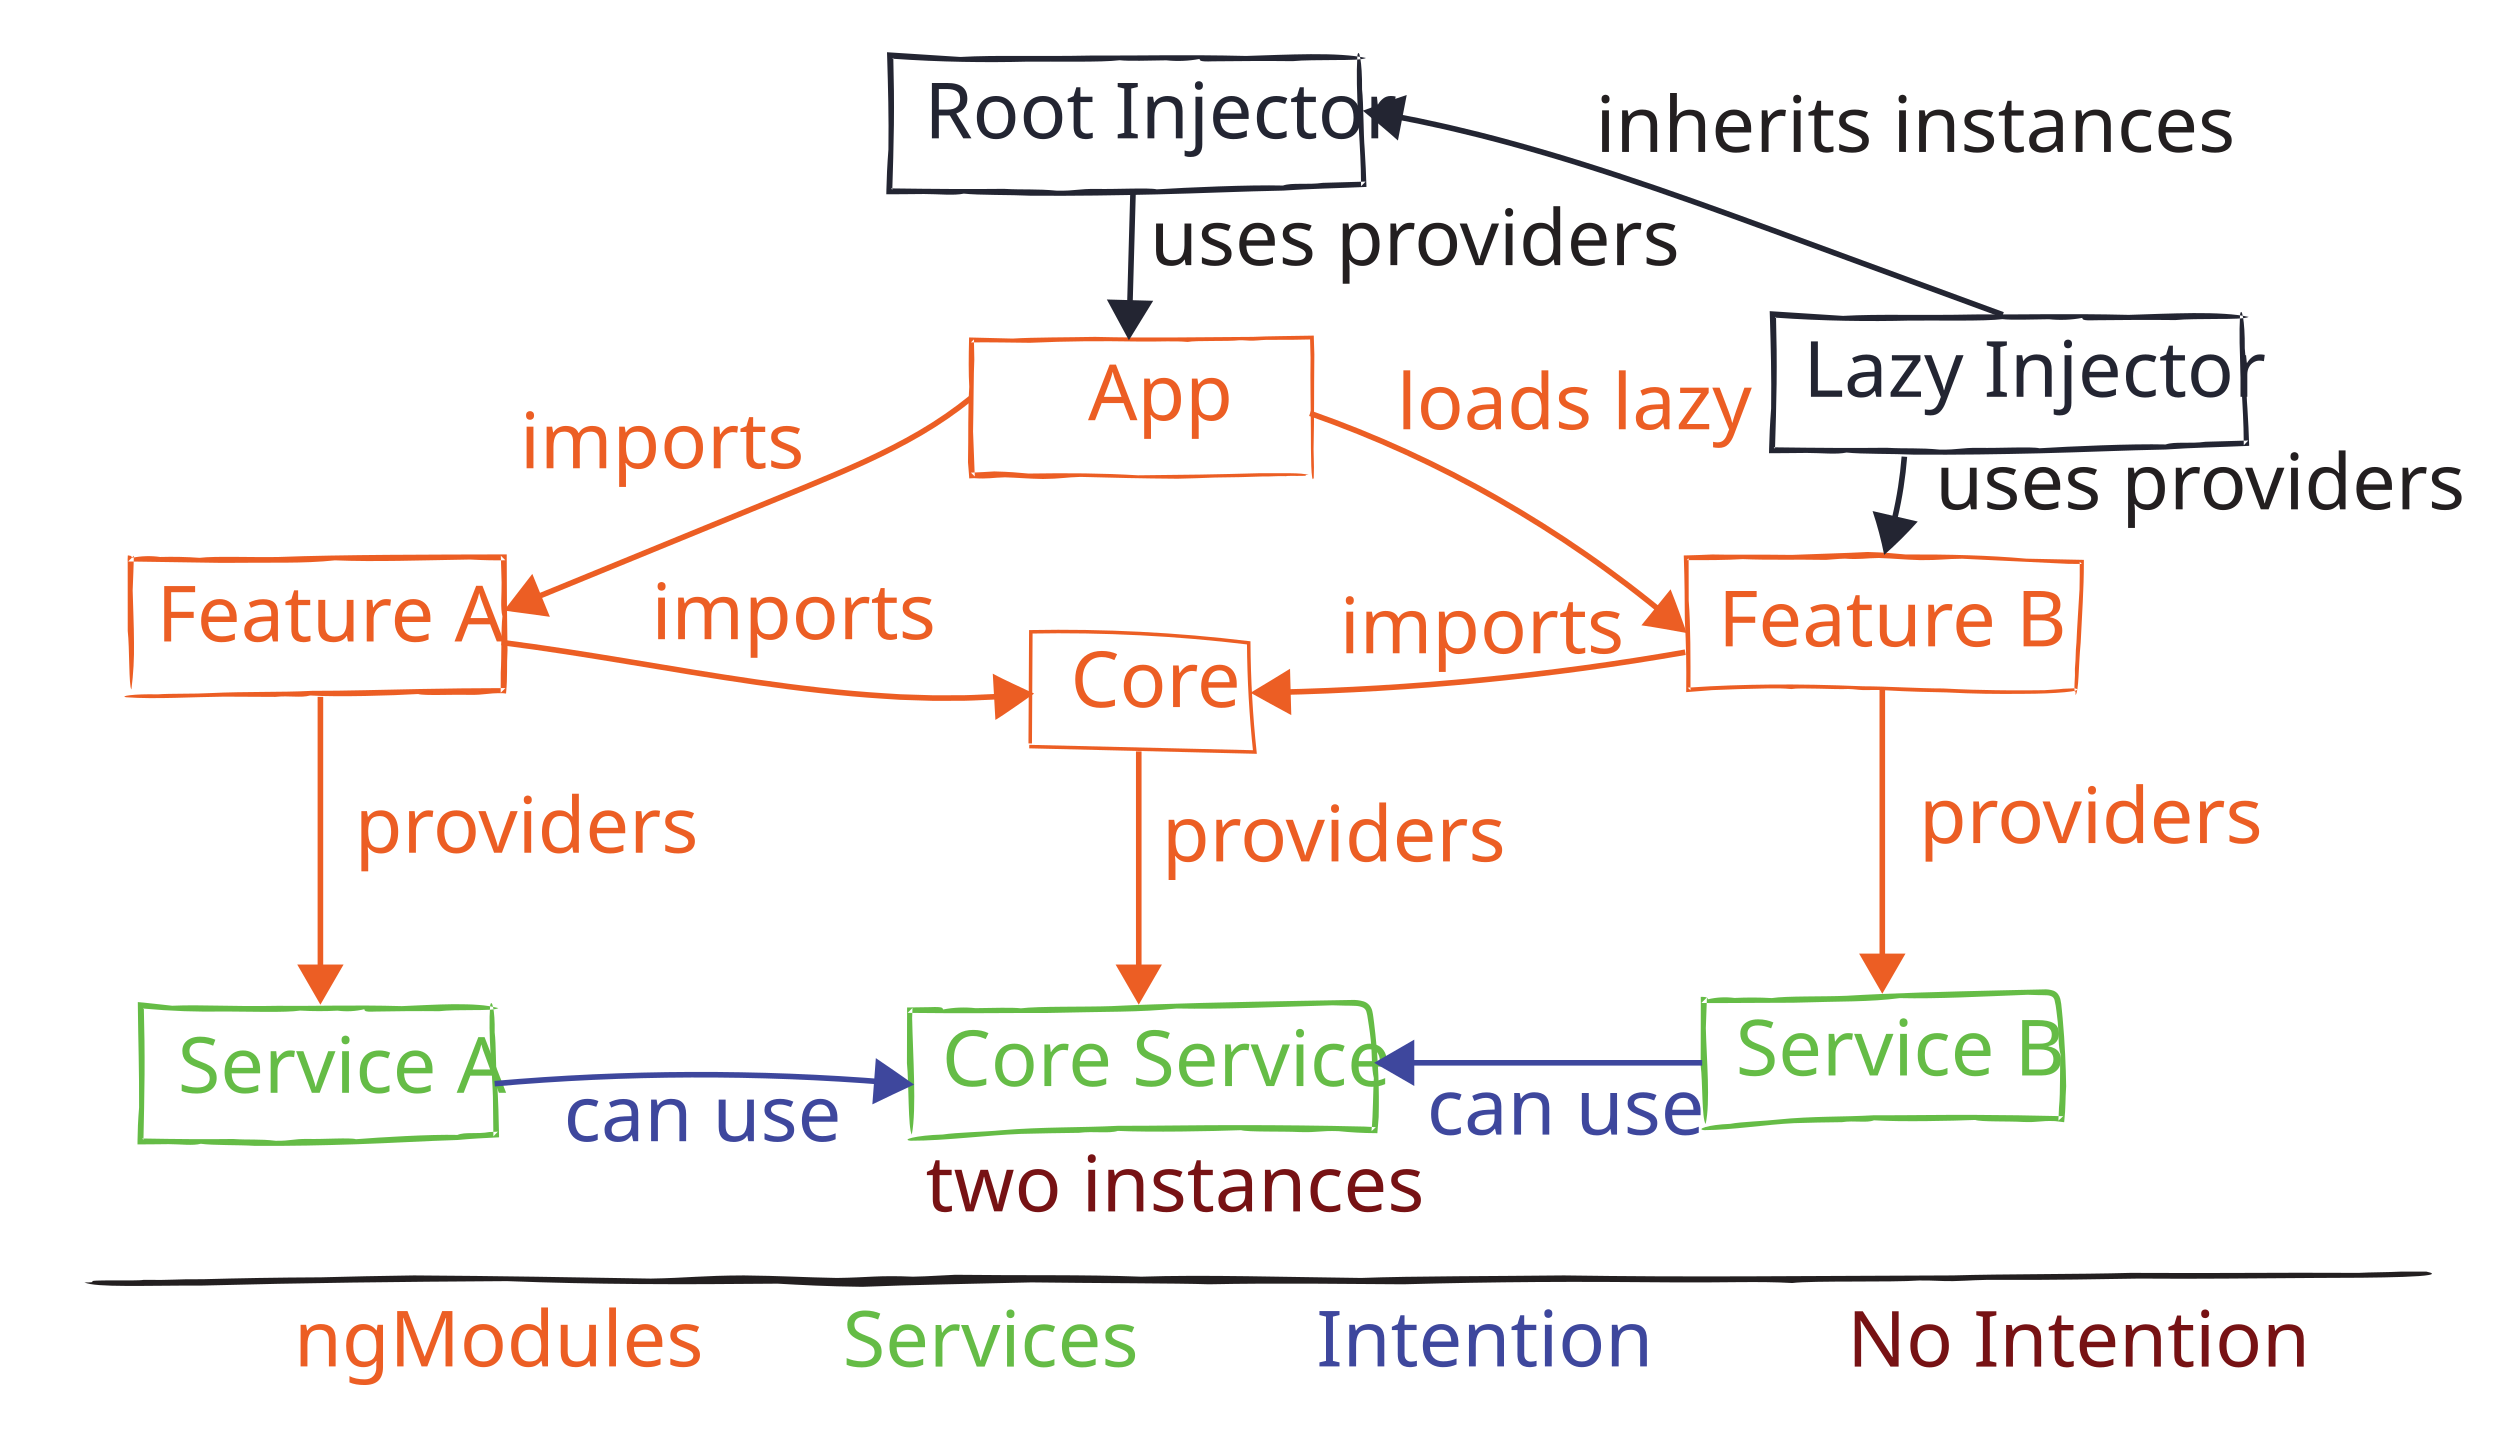
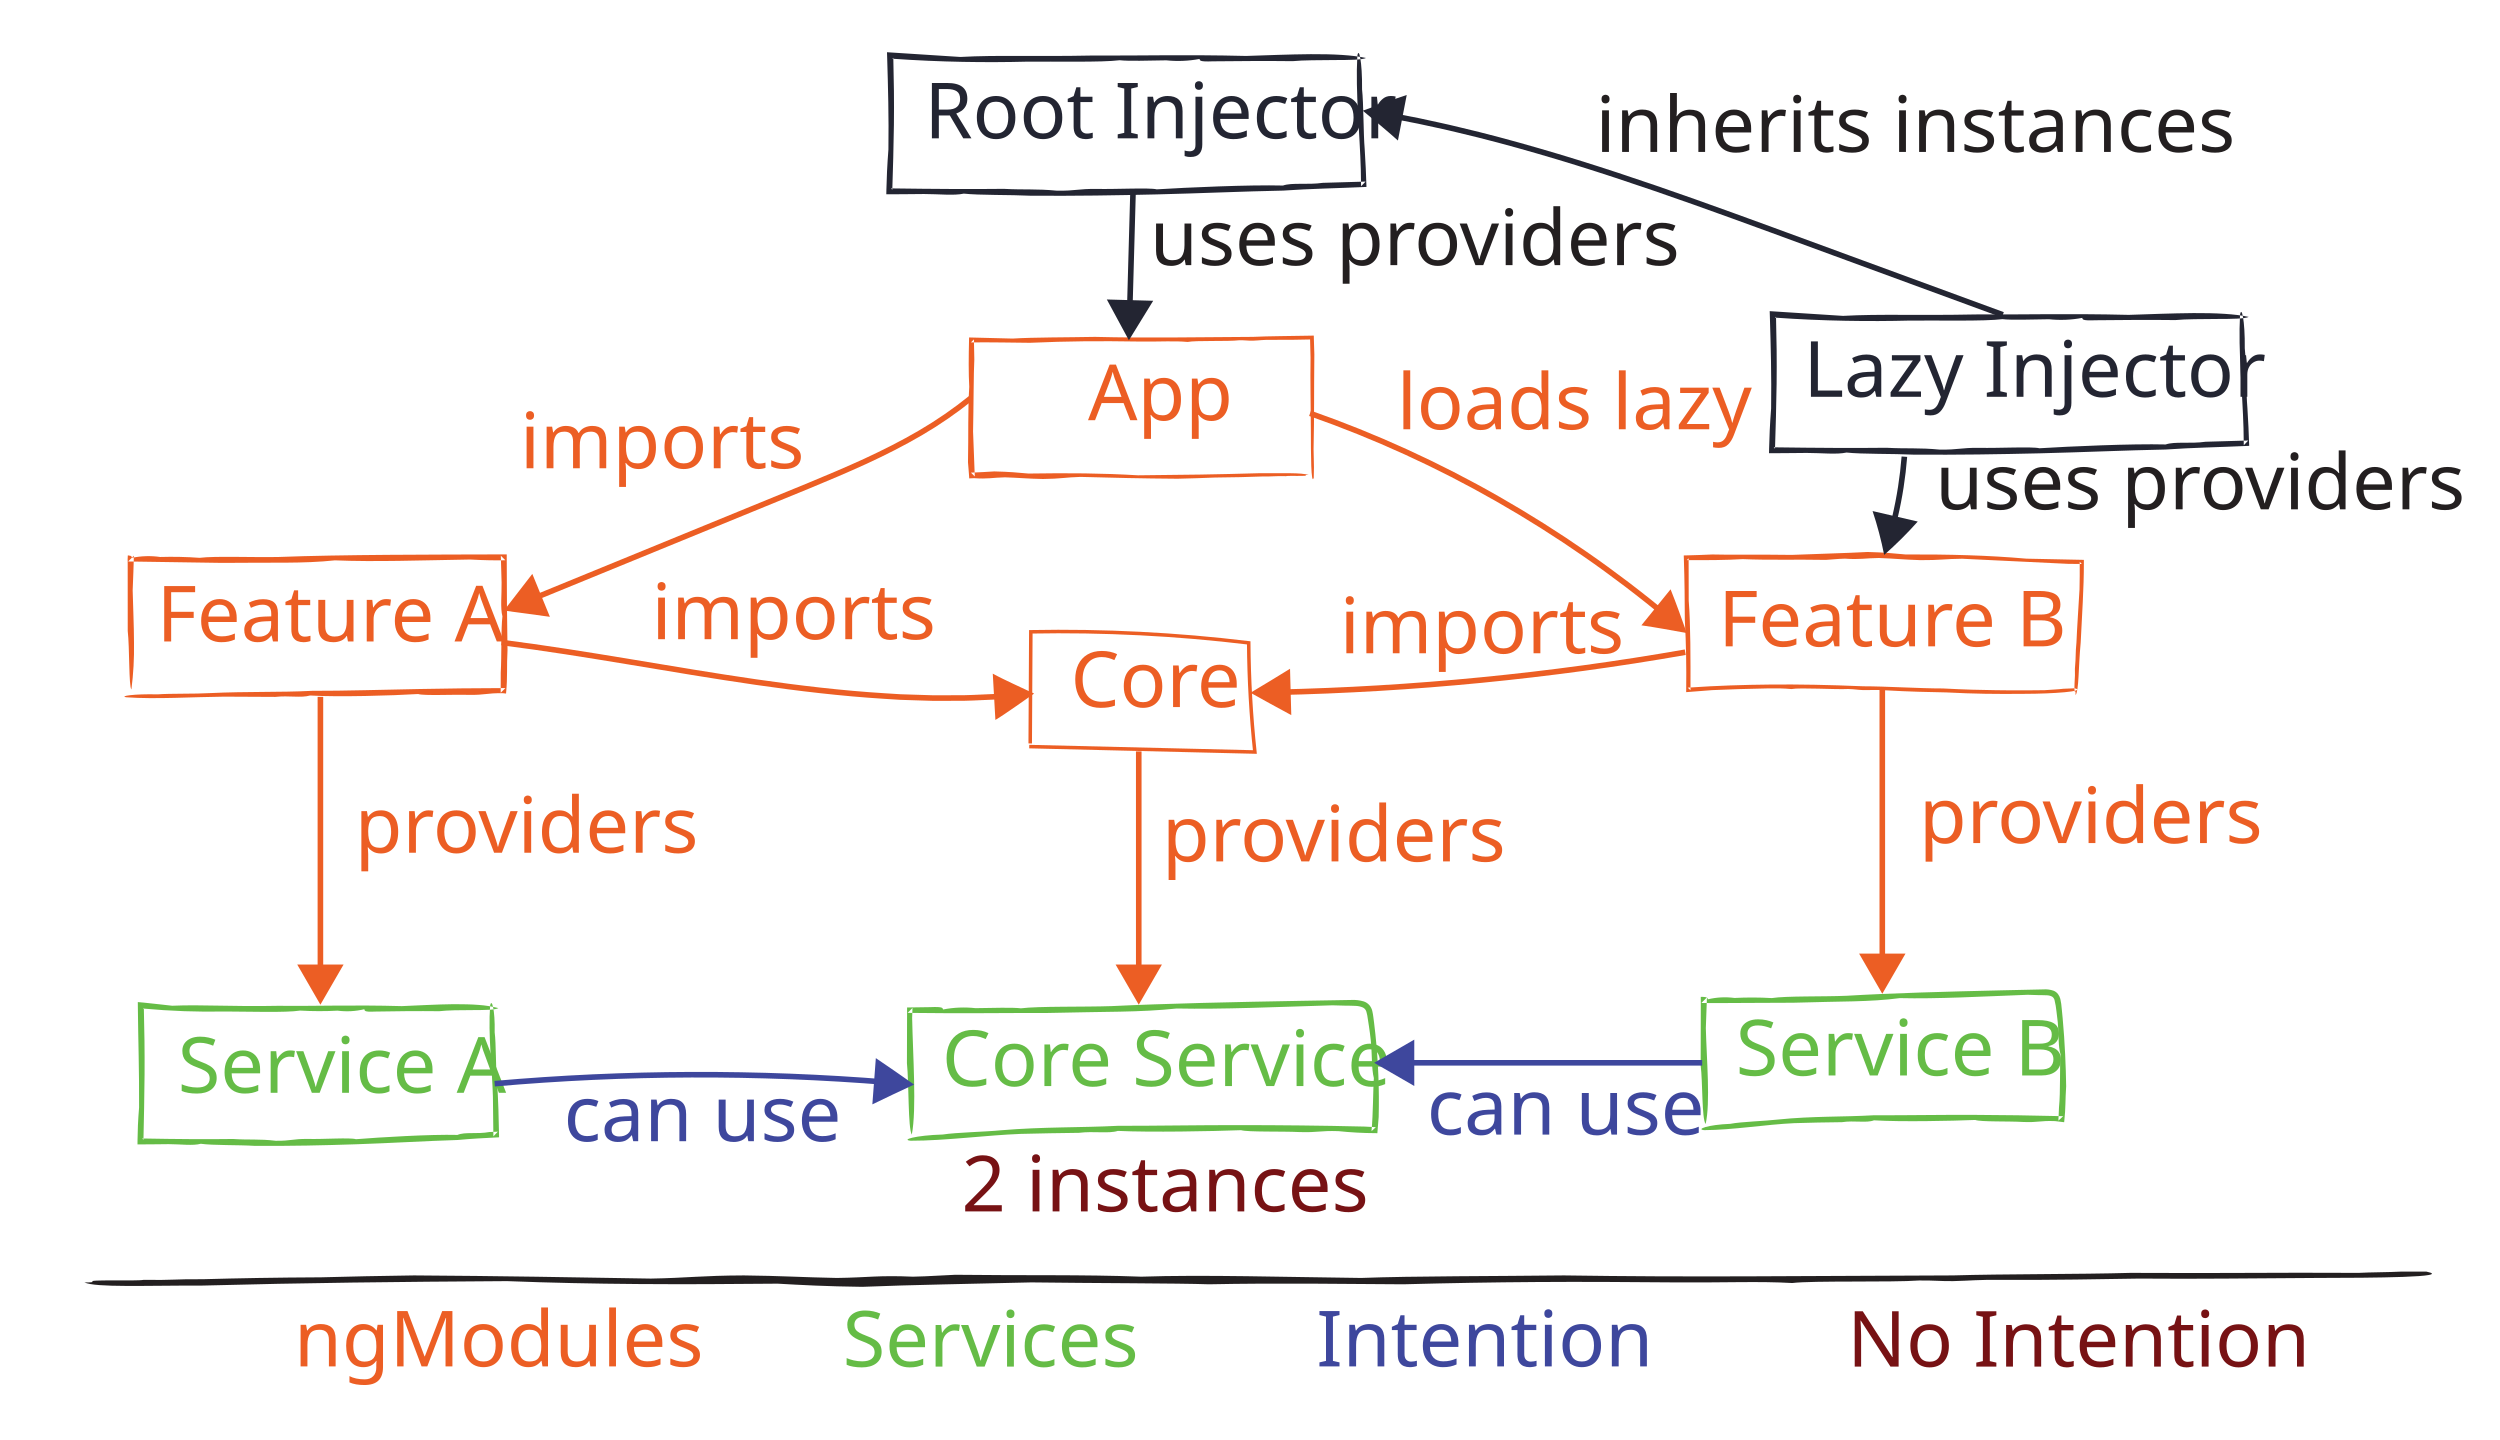
<svg xmlns="http://www.w3.org/2000/svg" viewBox="0 0 709.058 408.408">
  <defs>
    <style>.cls-1,.cls-2,.cls-5{fill:#ec5e24;}.cls-1,.cls-12,.cls-4,.cls-6{fill-rule:evenodd;}.cls-10,.cls-11,.cls-14,.cls-2,.cls-3,.cls-7{font-size:22px;font-family:SwankyandMooMoo, Swanky and Moo Moo;}.cls-3,.cls-4{fill:#65bc46;}.cls-14,.cls-6{fill:#231f20;}.cls-7,.cls-8{fill:#3e479d;}.cls-9{fill:none;stroke:#ec5e24;stroke-miterlimit:10;}.cls-10{fill:#771214;}.cls-11,.cls-12,.cls-13{fill:#232532;}</style>
  </defs>
  <g id="Layer_2" data-name="Layer 2">
    <path class="cls-1" d="M37.27,195.553c-.763-.806-.499-11.881-1.043-16.605q-.005-9.611-.011-19.229a16.074,16.074,0,0,1,.031-2.107l.011-.097.079.008c1.142.116.989.422,1.095.69a23.095,23.095,0,0,1,7.997-.24,108.82,108.82,0,0,1,11.191.24c4.309-.554,15.419-.086,22.384-.24,18.244-.697,43.153-.673,64.34-.736l.375-.001.001.377c.029,10.177.077,19.37.224,26.793-.268,4.648.05,7.502-.399,12.082l-.022.222-.179-.021-.709-.081c-4.68-.065-4.933.542-9.633.478-4.335-.148-12.792.295-14.41-.244-7.225.451-22.669.9-30.644.417-2.595.761-5.947-.039-9.874.4l-14.51-.073c-8.459.073-19.601.784-27.715.181-2.19-.329,2.213-.996,8.863-.831,3.595-.278,10.751-.102,14.714-.351,10.806-.512,19.794-.175,29.088-.65,9.424.025,19.91-.325,30.325-.512,7.753-.137,15.659-.262,24.504-.27l-1.334,1.334c.004-1.632.009-3.64.013-5.686.271-4.597.049-12.469.48-15.992-.638-2.352-.19-5.959-.24-9.592-.063-2.207-.13-4.585-.217-7.605l1.296,1.296c-2.686.046-5.914.022-9.979-.217-14.013.238-27.151.705-38.374.24-9.102.965-17.588.549-31.976.72l-26.678-.402,1.638-1.638c-.076,2.794-.185,6.204-.343,9.837.098,4.523.365,9.837.376,14.813A91.985,91.985,0,0,1,37.27,195.553Z" />
    <text class="cls-2" transform="translate(44.4343 181.9265)">Feature A</text>
    <path class="cls-1" d="M372.611,135.504c-.79,2.434-.814-6.944-.822-13.535-.037-7.996-.187-13.277-.088-20.536-.044-1.729-.087-3.415-.132-5.165l.013.013c-3.127.077-6.426.135-10.417.107-3.062-.058-3.801.171-5.835.24-1.748.015-2.055-.147-3.894-.12-3.077.381-12.299.003-14.595.48-3.927-.361-7.314-.051-13.618-.12-11.71-.187-20.223-.117-31.137.359-4.692-.046-10.7-.173-16.703-.117l.842-.843c.018,1.906.054,3.811.117,5.673-.203,3.326-.206,13.781-.359,20.433.16,4.182.33,8.647.488,12.769l-1.088-1.088c2.372-.1,4.603-.212,6.616-.35,4.119.089,6.927.344,9.697.605,11.229-.182,20.948-.106,31.103.5,12.505-.1,23.014-.261,34.409-.599,6.495.05,11.972-.209,13.951.508-.84-.018-.881.031-.886.083,1.226.337-5.06.052-5.579.252-3.438-.075-3.622.133-6.73.089-3.879.145-8.246.261-13.428.303q-4.854.2-10.562.336c-9.97-.063-18.753-.288-27.549-.522-4.193.116-5.675.556-10.618.595-4.286-.071-6.89-.353-10.796-.472-3.627.077-4.767.531-8.771.24l-.856.04-.49.023-.03-.543c-.085-1.536-.229-2.561-.32-4.012.166-7.812-.065-14.629.36-21.407-.223-3.826-.175-8.582-.061-13.456l.013-.555.529.013,11.841.301c6.038-.376,15.554-.321,23.351-.48,14.579.368,26.591.102,44.755,0,4.521-.227,10.926-.221,16.252-.343l1.039-.024.024,1.087c.034,1.552.076,2.981.134,4.274-.132,11.84.007,16.225-.222,26.874.081,1.376.04,3.728.109,5.112C372.647,133.521,372.629,134.516,372.611,135.504Z" />
    <text class="cls-2" transform="translate(308.5804 119.1852)">App</text>
    <path class="cls-1" d="M588.432,195.216c3.549.91-6.623,1.558-13.87,1.57-8.727.089-14.52.009-22.516-.4-5.365-.103-10.353-.205-17.164-.589-3.37-.225-4.195-.032-6.439-.072-1.925-.08-2.257-.247-4.284-.307-3.403.194-13.553-.453-16.088.015-4.321-.403-8.053-.108-14.988.019-2.613.072-5.08.178-7.449.282l-6.834.532-.565.044.007-.56c.082-6.625-.006-12.84-.387-19.977-.019-4.902-.063-11.115-.276-17.397l-.028-.838.846-.02c2.433-.059,4.881-.142,7.266-.258,3.673.139,15.207-.009,22.547.12,7.226-.315,15.242-.478,21.471-.824,4.592.114,7.696.404,10.733.697,12.494-.039,23.379.238,34.33,1.196l15.754.331.538.011.001.556c.017,7.722-.552,15.102-.907,22.917-.681,7.159-.452,13.52-1.455,14.899.042-.908-.025-1.007-.097-1.072-.239.49-.253-.923-.176-2.555a32.557,32.557,0,0,0,.089-3.877c.336-3.708.108-4.128.443-7.497.18-4.41.542-9.291.865-14.996.048-2.427.087-4.977.057-7.834l.597.629-3.946-.043-30.013-1.446c-4.656.033-6.388.439-11.809.399-4.681-.147-7.502-.453-11.792-.612-4.004.049-5.267.49-9.658.188-2.235.061-3.471.242-5.365.351-8.612-.166-16.126.112-23.603-.219-4.479.289-10.119.312-15.843.294l.508-.534c.009,4.109.019,8.264.028,12.055.535,6.554.522,16.86.503,25.377l-.781-.722.391-.038c8.05-.557,15.393-.779,23.231-.862,7.838-.071,16.172.078,26.186.497,6.369.001,16.086.623,22.528.614,6.382.335,10.727.439,14.914.492,2.094.046,4.148.034,6.398.039,2.251.025,4.695-.009,7.571-.039,1.402-.125,3.934-.214,5.33-.404Z" />
    <text class="cls-2" transform="translate(487.3178 183.317)">Feature B</text>
    <text class="cls-3" transform="translate(50.4062 309.9423)">Service A</text>
    <path class="cls-4" d="M141.345,285.916c-.803.527-3.804.562-7.199.571l-5.165.051c-1.67.044-3.213.128-4.4.263-6.064-.068-12.133-.011-18.202.105-3.237.169-2.899-.291-3.049-.666a20.854,20.854,0,0,1-7.584.406,94.443,94.443,0,0,1-10.621-.021c-4.08.633-14.624.274-21.225.26a207.313,207.313,0,0,1-23.305-.835l.201-.184c.167,6.122.252,12.487.209,18.816-.042,6.329-.19,12.62-.32,18.602l-.366-.384c9.784.19,18.626.248,25.749.144,4.651.308,7.409-.057,12.135.507,4.443.044,4.658-.549,9.1-.525,4.119.13,12.033-.438,13.655.078,6.785-.543,21.1-1.416,28.796-1.214,2.09-.917,5.612-.174,9.077-.825l2.368-.095-1.264,1.334L139.8,311.023c-.206-7.932-1.403-17.699-.788-25.789.416-2.367,1.428,1.131,1.29,7.573.417,3.163.286,10.072.642,13.648.414,5.594.498,10.814.602,15.831l.006.282-.287.014c-3.915.195-7.701.392-11.462.747-8.989.275-18.875.884-28.823,1.215-9.1.304-18.468.524-28.85.446-4.365-.282-11.844-.109-15.184-.59-2.241.614-5.662.117-9.112.106-2.171-.002-4.517.086-7.554.071l-1.284-.006.012-1.328c.022-2.46.129-5.432.439-9.132.06-10.034-.262-19.567-.345-28.219l-.016-1.68,1.686.154c2.792.254,5.471.627,8.058.885,8.63-.378,16.594.3,30.216.019,10.02.132,21.009-.309,34.903.089,4.427-.175,9.779-.495,14.783-.554,2.502.01,4.915.038,7.074.217A31.242,31.242,0,0,1,141.345,285.916Z" />
    <path class="cls-4" d="M483.753,318.807c-1.115-1.529-.805-11.908-1.405-16.637q.02-9.067.039-18.141c-.015-.462-.018-.851-.012-1.162l.003-.135.13,0c1.977-.006,1.748.378,1.875.699a20.68,20.68,0,0,1,7.557-.387,97.35,97.35,0,0,1,10.586.034c4.064-.633,14.577-.37,21.159-.652,12.621-.756,28.627-1.192,44.244-1.55l11.581-.258a7.275,7.275,0,0,1,2.939.374,3.039,3.039,0,0,1,1.253.953,3.958,3.958,0,0,1,.657,1.379,18.658,18.658,0,0,1,.399,2.785q.133,1.361.263,2.697c.647,7.128.904,13.717.99,19.266-.26,3.834-.126,6.387-.531,9.857l-.041.353-.306-.031c-.665-.067-1.424-.157-2.242-.276-4.424-.177-4.657.423-9.081.246-4.099-.258-12.002.006-13.597-.574-6.778.28-21.063.573-28.715.104-2.112.836-5.593-.02-9.06.524q-6.788.069-13.574.281c-7.892.354-17.508,1.954-25.537,1.98-2.377-.233,1.006-1.536,7.417-1.791,3.119-.609,9.997-.793,13.547-1.22,9.87-1.009,18.598-.701,27.208-1.214,8.963.044,18.832-.158,28.747-.104,7.871.039,15.936.137,24.929.37l-1.365,1.266c.049-1.075.109-2.414.17-3.771.449-4.314.169-11.717.439-15.044-.717-2.186-.449-5.591-.779-8.999-.091-.989-.227-2.011-.37-3.113a23.208,23.208,0,0,0-.566-3.313,1.674,1.674,0,0,0-.679-.939,3.403,3.403,0,0,0-1.57-.38c-.694-.042-1.595-.024-2.49-.049l-2.866-.09c-13.245.496-25.658,1.205-36.278.946-8.588,1.132-16.619.872-30.22,1.308-7.691-.019-15.939.132-26.058.084l1.586-1.613c-.089,2.472-.2,5.519-.316,8.72C484.034,300.401,485.15,312.851,483.753,318.807Z" />
    <text class="cls-3" transform="translate(492.2874 305.0246)">Service B</text>
    <polygon class="cls-5" points="533.071 195.197 533.071 270.468 527.287 270.468 533.864 281.861 540.441 270.468 534.658 270.468 534.658 195.197 533.071 195.197" />
    <text class="cls-2" transform="translate(544.2716 239.1147)">providers</text>
    <polygon class="cls-5" points="90.081 197.649 90.081 273.558 84.297 273.558 90.874 284.95 97.451 273.558 91.668 273.558 91.668 197.649 90.081 197.649" />
    <text class="cls-2" transform="translate(100.6197 241.8471)">providers</text>
    <path class="cls-6" d="M688.171,360.656c7.825,1.624-14.983,1.78-31.175,1.8-19.517.101-32.452.327-50.348.18-11.989.18-23.131.424-38.376.36-7.546-.086-9.368.256-14.381.36-4.308.023-5.066-.221-9.597-.18-7.585.572-30.313.004-35.973.72-9.679-.542-18.025-.077-33.564-.179-28.862-.281-49.842-.176-76.741.539-15.233-.09-36.094-.393-55.15,0-8.198-.305-33.966-.309-50.36-.539-16.147.408-34.051.683-47.956,1.26-10.255-.13-17.193-.509-23.984-.9-27.907.283-52.213.236-76.733-.72-31.039.193-57.236.48-86.332,1.26-16.071-.036-30.434.611-33.566-.9,2.039.033,2.26-.071,2.401-.181-2.215-.705,12.644-.13,14.381-.539,8.325.144,9.221-.268,16.784-.18,9.853-.281,20.784-.48,33.575-.54q12.236-.342,26.373-.54c24.316.156,45.635.535,67.15.9,10.402-.179,14.257-.85,26.376-.9,10.47.114,16.782.54,26.373.72,8.947-.115,11.766-.795,21.583-.36,4.995-.105,7.758-.38,11.992-.54,19.253.248,36.055-.097,52.76.54,17.219-.612,42.082.133,62.348.36,14.881-.563,38.336-.482,57.553-.72,35.932.552,65.537.154,110.305,0,14.205-.433,35.961-.3,50.36-.72,28.597.158,38.929-.145,64.741,0,3.15-.183,8.839-.177,11.989-.36Z" />
    <text class="cls-2" transform="translate(83.3791 387.5441)">ngModules</text>
    <text class="cls-3" transform="translate(238.9981 387.6069)">Services</text>
    <text class="cls-7" transform="translate(373.3503 387.5439)">Intention</text>
    <text class="cls-2" transform="translate(147.4832 132.8174)">imports</text>
    <path class="cls-5" d="M274.879,112.284A115.24,115.24,0,0,1,260.62,122.11c-4.996,2.92-10.177,5.529-15.439,7.968-10.545,4.837-21.399,9.066-32.151,13.521l-59.86,24.522-2.193-5.353-8.049,10.405,13.035,1.768-2.192-5.352,59.86-24.522c10.75-4.455,21.597-8.68,32.214-13.549,5.296-2.454,10.522-5.086,15.576-8.039a116.815,116.815,0,0,0,14.462-9.967Z" />
    <path class="cls-5" d="M371.298,117.977a321.3,321.3,0,0,1,53.143,24.268q12.703,7.25,24.734,15.602c4.014,2.768,7.947,5.652,11.833,8.597,1.923,1.499,3.88,2.953,5.774,4.488l2.394,1.935-3.643,4.493c4.302.607,8.54,1.407,12.883,2.195-1.47-4.099-2.945-8.307-4.6-12.413l-3.642,4.493-2.405-1.944c-1.903-1.542-3.87-3.004-5.801-4.51-3.904-2.959-7.856-5.856-11.889-8.637q-12.074-8.378-24.852-15.677a322.895,322.895,0,0,0-53.406-24.388Z" />
    <text class="cls-2" transform="translate(396.1588 121.7551)">loads lazy</text>
    <path class="cls-4" d="M258.61,321.808c-1.113-1.861-.79-14.494-1.384-20.251l.044-15.691,0-.118.118-.002,6.39-.096c3.928-.17,3.513.29,3.691.665a30.53,30.53,0,0,1,9.201-.379c4.886-.072,10.507-.249,12.884.046,4.952-.628,17.745-.353,25.759-.628,15.367-.741,34.853-1.159,53.864-1.499l14.1-.243a10.358,10.358,0,0,1,3.533.422,3.716,3.716,0,0,1,1.563,1.032,4.015,4.015,0,0,1,.834,1.65c.282,1.17.346,2.255.514,3.361q.19,1.654.377,3.278a182.22,182.22,0,0,1,.926,23.467c-.141,1.51-.244,2.855-.337,4.118l-.034.464-.457-.014a105.003,105.003,0,0,1-10.597-.572c-5.386-.172-5.663.428-11.049.261-4.992-.249-14.607.038-16.556-.533-8.245.306-25.636.647-34.956.203-2.571.838-6.81.009-11.033.548q-8.268.093-16.536.304c-9.612.354-21.373,1.951-31.16,1.938-2.884-.248,1.286-1.525,9.092-1.765,3.813-.6,12.187-.763,16.515-1.202,12.024-1.008,22.641-.722,33.119-1.264,10.908.016,22.915-.221,34.982-.203,11.039.014,22.394.11,34.969.417.965.068,2.055.123,3.243.17l-1.235,1.134c.476-5.133.431-11.749.665-15.052-.705-2.669-.452-6.801-.9-10.941-.129-1.2-.294-2.442-.496-3.777l-.321-2.081a12.671,12.671,0,0,0-.405-2.034,1.909,1.909,0,0,0-.948-1.17,5.56,5.56,0,0,0-2.167-.481c-.886-.06-1.942-.042-3.044-.067l-3.487-.093c-16.124.481-31.24,1.175-44.163.904-10.462,1.122-20.235.853-36.792,1.273-11.438-.034-23.888.185-39.524-.031l1.394-1.411c-.028.76-.065,1.778-.102,2.809C258.914,299.404,260.014,314.559,258.61,321.808Z" />
    <text class="cls-3" transform="translate(267.1302 308.0246)">Core Service</text>
    <polygon class="cls-5" points="322.184 213.107 322.184 273.558 316.4 273.558 322.977 284.95 329.554 273.558 323.771 273.558 323.771 213.107 322.184 213.107" />
    <text class="cls-2" transform="translate(329.5736 244.3115)">providers</text>
    <path class="cls-8" d="M140.37,308.15q27.798-2.45,55.737-2.547,13.953-.048,27.899.491c4.648.177,9.293.415,13.936.687l6.962.454,2.95.223-.434,5.768c3.915-1.921,7.861-3.758,11.847-5.615-3.581-2.509-7.198-5.045-10.859-7.502l-.434,5.767-2.957-.224-6.979-.455c-4.654-.272-9.31-.511-13.969-.688q-13.976-.541-27.966-.492-27.973.097-55.871,2.553Z" />
    <text class="cls-7" transform="translate(159.8853 323.6743)">can use</text>
    <polygon class="cls-8" points="482.778 300.643 401.122 300.643 401.122 294.859 389.729 301.435 401.122 308.013 401.122 302.229 482.778 302.229 482.778 300.643" />
    <text class="cls-7" transform="translate(404.6911 321.8046)">can use</text>
    <path class="cls-9" d="M291.916,211.751l63.996,1.538c-1.093-10.228-1.678-20.59-1.748-30.961a446.335,446.335,0,0,0-61.797-3.135l-.174,31.663" />
    <text class="cls-2" transform="translate(303.6214 200.5466)">Core</text>
    <text class="cls-2" transform="translate(184.7874 181.2886)">imports</text>
    <path class="cls-5" d="M142.161,183.008c24.145,3.056,48.072,7.753,72.216,11.245,12.07,1.745,24.201,3.19,36.392,3.949l4.571.287,4.58.147,4.58.143c1.527.025,3.055-.004,4.583-.004l4.583-.02c1.528-.008,3.054-.118,4.581-.172l3.742-.165.328,5.775c1.89-1.144,3.75-2.453,5.58-3.705l5.401-3.776-5.948-2.779c-1.954-.938-3.871-1.823-5.779-2.874l.328,5.774-3.716.164c-1.517.054-3.031.163-4.55.171l-4.555.019c-1.518,0-3.036.029-4.554.004l-4.554-.142-4.554-.146-4.549-.285c-12.132-.755-24.219-2.194-36.263-3.935-24.092-3.483-48.028-8.183-72.245-11.249Z" />
    <path class="cls-5" d="M477.837,184.202q-28.732,5.043-57.793,7.889-14.516,1.422-29.079,2.291-7.28.44-14.567.73l-7.288.261-3.07.083-.155-5.782c-3.704,2.311-7.443,4.542-11.214,6.805,3.823,2.122,7.679,4.274,11.566,6.345l-.155-5.781,3.076-.083,7.303-.262q7.301-.303,14.597-.732,14.59-.871,29.14-2.296,29.093-2.849,57.913-7.905Z" />
    <text class="cls-2" transform="translate(379.9859 185.289)">imports</text>
    <text class="cls-10" transform="translate(523.901 387.6067)">No Intention</text>
-     <text class="cls-10" transform="translate(262.5318 343.5866)">two instances</text>
+     <text class="cls-10" transform="translate(272.6939 343.5866)">2 instances</text>
    <text class="cls-11" transform="translate(262.1676 39.2417)">Root Injector</text>
    <path class="cls-12" d="M387.425,16.445c-.98.526-4.703.585-8.92.586-4.218.048-8.932.016-11.884.315-7.539-.093-15.084-.03-22.628.048-4.026.166-3.6-.294-3.782-.67a32.495,32.495,0,0,1-9.431.385c-5.008.078-10.768.274-13.204-.027-5.075.646-18.183.325-26.394.408-11.151.293-24.435.138-38.094-.836l.275-.259c.167,6.282.248,12.658.171,18.954-.074,6.296-.274,12.507-.456,18.47l-.368-.387c12.153.175,23.135.236,31.984.131,5.782.31,9.211-.045,15.086.519,5.522.069,5.793-.552,11.314-.5,5.12.131,14.963-.403,16.975.119,8.438-.521,26.25-1.331,35.814-1.079,2.618-.904,6.98-.139,11.3-.766L387.308,51.5l-1.278,1.34-.077-4.836c-.268-9.859-1.541-21.997-.99-32.054.398-2.943,1.437,1.405,1.35,9.411.441,3.931.365,12.518.749,16.962.238,3.621.387,7.116.494,10.492l.006.2-.206.01c-8.211.381-15.862.498-23.44,1.034-11.175.217-23.469.782-35.833,1.079-11.31.272-22.951.468-35.85.373-5.424-.281-14.717-.118-18.87-.596-2.782.617-7.034.115-11.322.112-2.692-.004-5.599.09-9.359.08l-1.306-.004.027-1.341c.062-3.064.221-6.764.572-11.371.128-9.058-.102-17.783-.353-25.961l-.05-1.619,1.654.107,19.147,1.236c10.732-.591,20.692-.059,37.647-.409,12.472.09,26.143-.309,43.394.125,2.751-.066,5.787-.183,8.91-.302,3.125-.083,6.337-.195,9.44-.207C377.969,15.321,383.733,15.609,387.425,16.445Z" />
    <polygon class="cls-13" points="320.567 54.182 319.704 85.1 313.922 84.938 320.179 96.51 327.071 85.305 321.29 85.144 322.153 54.226 320.567 54.182" />
    <text class="cls-14" transform="translate(326.1533 75.1988)">uses providers</text>
    <text class="cls-11" transform="translate(511.4821 112.5342)">Lazy Injector</text>
    <path class="cls-12" d="M637.782,89.881c-.98.526-4.703.585-8.92.586-4.218.048-8.932.016-11.884.315-7.539-.093-15.084-.03-22.628.048-4.026.166-3.6-.294-3.782-.67a32.492,32.492,0,0,1-9.431.385c-5.008.078-10.768.274-13.204-.027-5.075.646-18.183.325-26.394.408-11.152.293-24.435.138-38.094-.836l.275-.259c.167,6.282.248,12.658.171,18.954-.074,6.296-.274,12.507-.456,18.47l-.368-.387c12.153.175,23.135.236,31.984.131,5.782.31,9.211-.045,15.086.519,5.522.069,5.793-.552,11.314-.5,5.12.131,14.964-.403,16.975.119,8.438-.521,26.25-1.331,35.814-1.079,2.618-.904,6.98-.139,11.301-.766l12.125-.354-1.277,1.34L636.31,121.44c-.268-9.859-1.541-21.997-.99-32.054.398-2.943,1.437,1.405,1.35,9.411.441,3.931.365,12.518.749,16.962.238,3.621.387,7.116.494,10.492l.006.2-.207.01c-8.211.381-15.862.498-23.44,1.034-11.175.217-23.469.782-35.833,1.079-11.311.272-22.951.468-35.85.373-5.424-.281-14.717-.118-18.87-.596-2.782.617-7.034.115-11.322.112-2.692-.004-5.599.09-9.359.08l-1.306-.004.027-1.341c.062-3.064.221-6.764.572-11.371.128-9.058-.102-17.783-.354-25.961l-.05-1.619,1.654.107,19.147,1.236c10.732-.591,20.692-.059,37.647-.409,12.472.09,26.143-.309,43.394.125,2.751-.066,5.787-.183,8.91-.302,3.125-.083,6.337-.195,9.44-.207C628.325,88.757,634.09,89.045,637.782,89.881Z" />
    <path class="cls-13" d="M539.337,129.464q-.343,4.297-1.002,8.56c-.224,1.419-.467,2.836-.745,4.245l-.432,2.111-.418,1.874-5.634-1.308a102.827,102.827,0,0,1,3.286,12.439,109.25,109.25,0,0,0,9.528-9.464l-5.634-1.308.424-1.9.438-2.141c.281-1.43.528-2.865.755-4.305q.667-4.319,1.016-8.68Z" />
    <path class="cls-13" d="M568.327,88.535l-43.76-16.07c-14.59-5.344-29.156-10.758-43.808-15.963-14.655-5.189-29.402-10.159-44.354-14.477-7.473-2.164-14.99-4.189-22.57-5.964-3.778-.935-7.594-1.713-11.395-2.55l-4.558-.89,1.098-5.679c-4.202,1.373-8.379,2.949-12.462,4.454,3.395,2.825,6.728,5.554,9.966,8.461l1.098-5.678,4.538.886c3.786.834,7.585,1.609,11.35,2.54,7.551,1.768,15.043,3.787,22.494,5.945,14.909,4.305,29.627,9.265,44.265,14.448,14.634,5.199,29.2,10.612,43.791,15.957l43.76,16.07Z" />
    <text class="cls-14" transform="translate(452.5172 43.0896)">inherits instances</text>
    <text class="cls-14" transform="translate(548.9025 144.4557)">uses providers</text>
  </g>
</svg>
